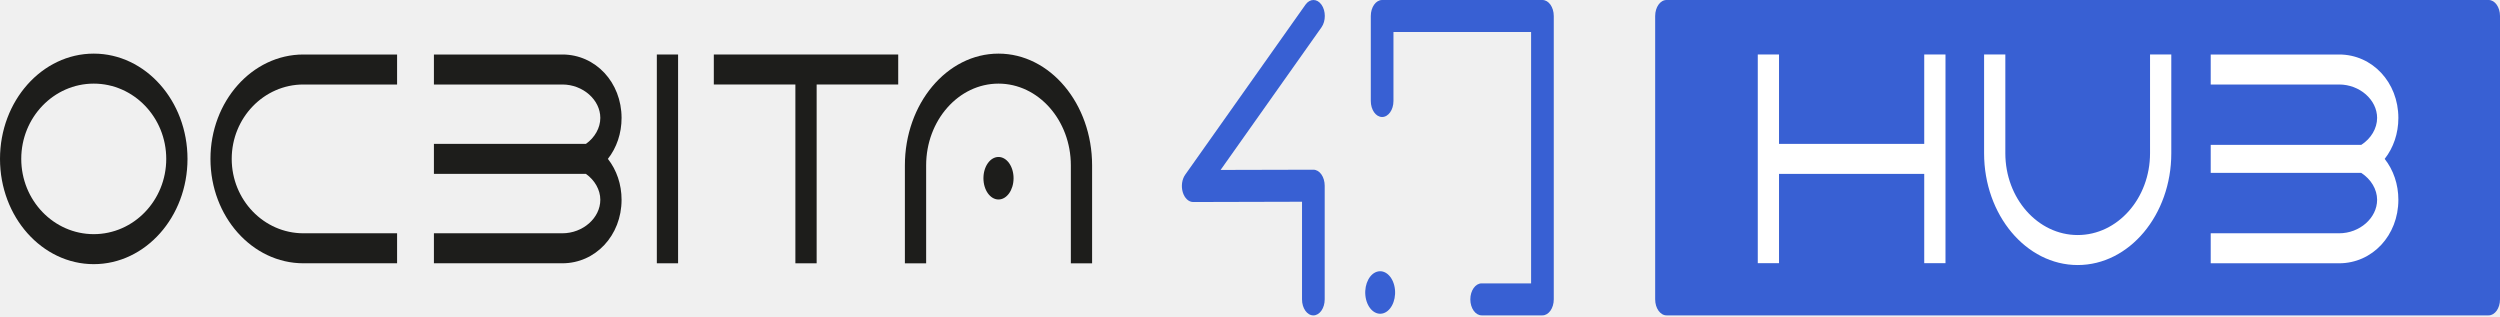
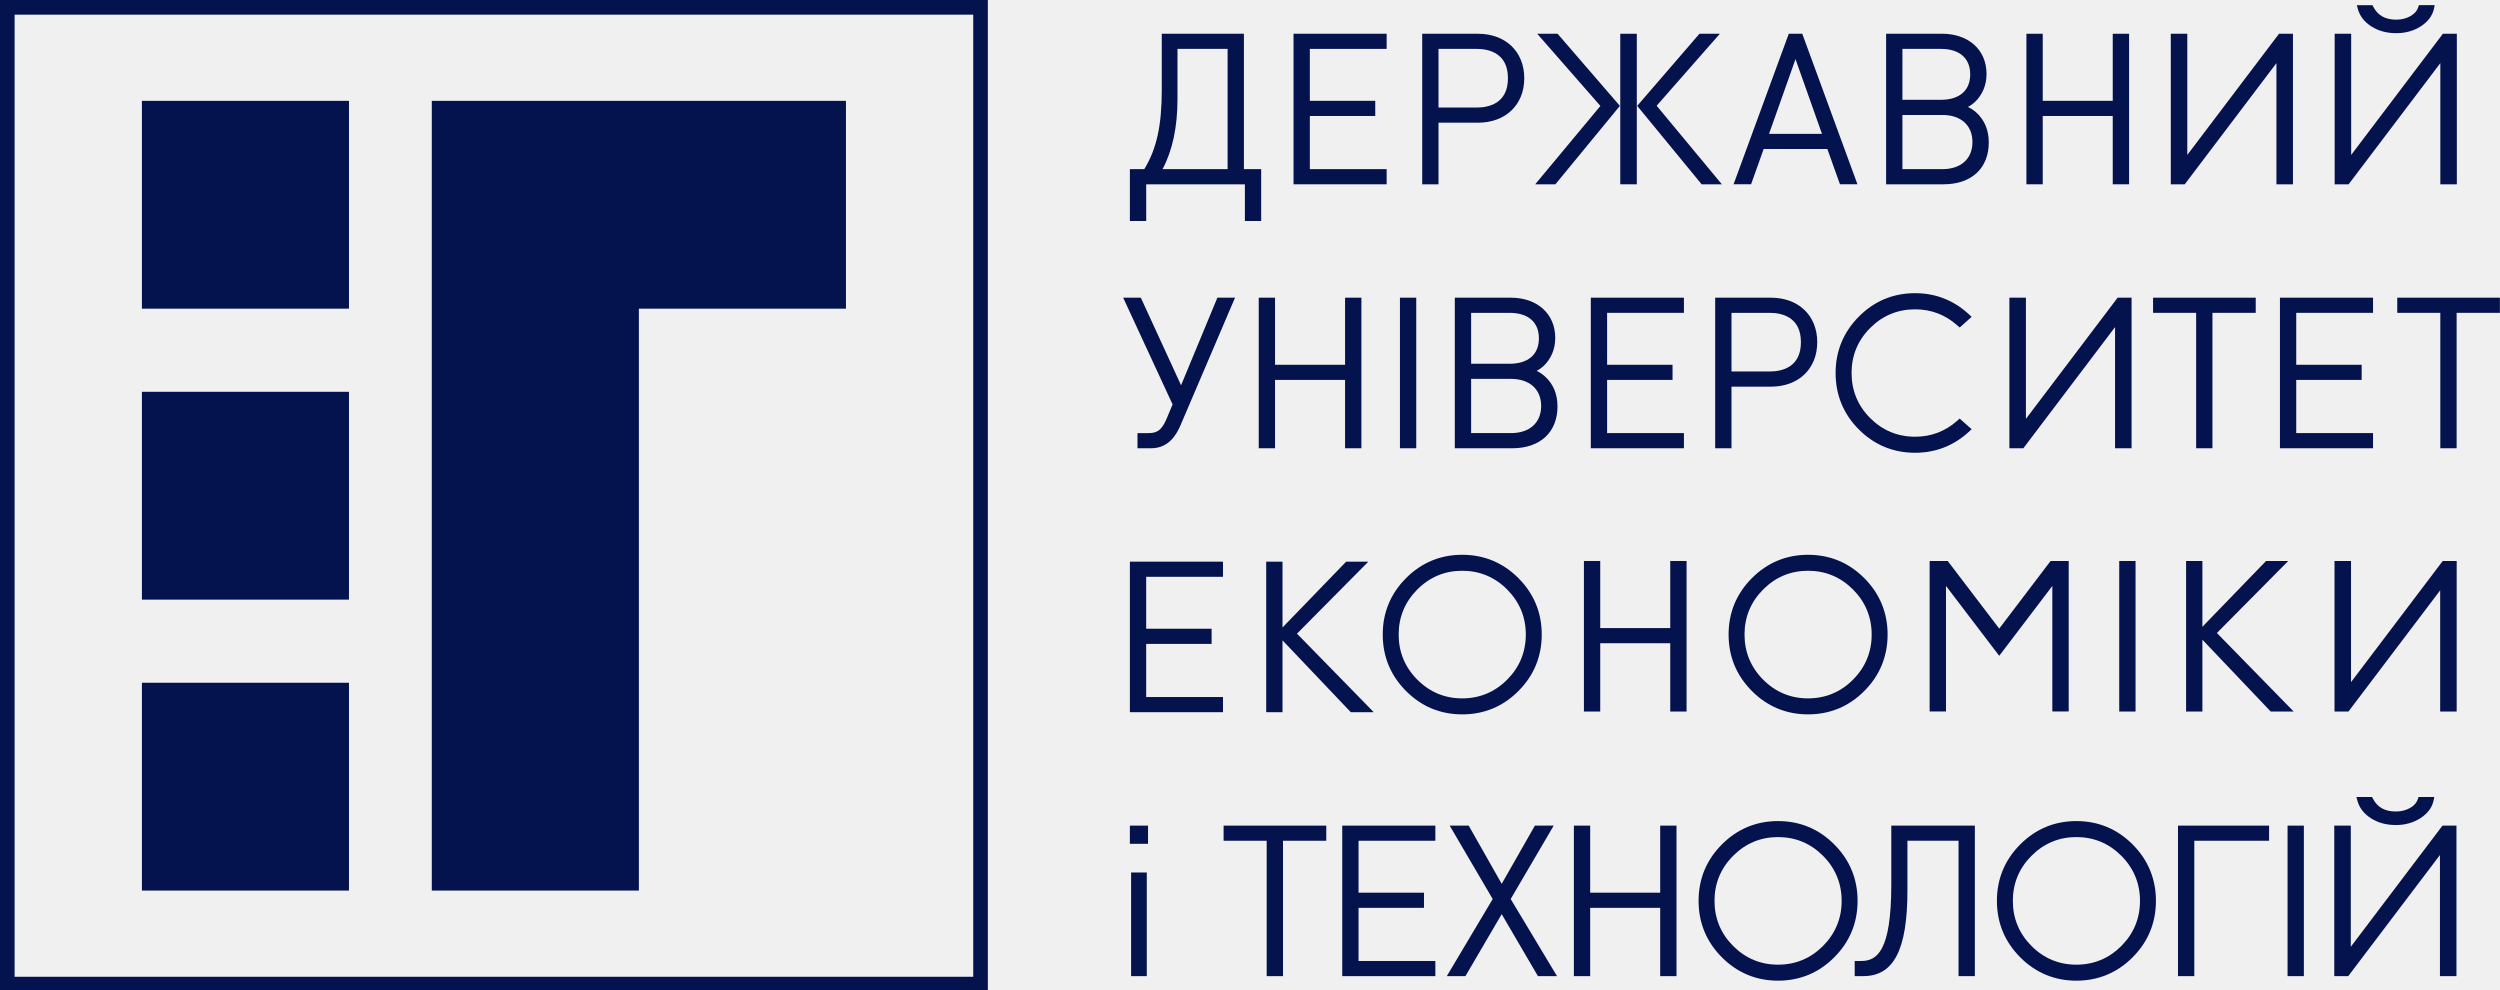
- <svg xmlns="http://www.w3.org/2000/svg" width="245" height="31" viewBox="0 0 245 31" fill="none">
-   <g clip-path="url(#clip0_1_64)">
-     <path d="M128.709 30.909C128.096 30.909 127.598 30.207 127.598 29.341V19.77L116.937 19.798C116.492 19.804 116.082 19.418 115.909 18.832C115.737 18.246 115.831 17.571 116.149 17.122L127.935 0.46C128.368 -0.152 129.071 -0.153 129.506 0.459C129.94 1.071 129.94 2.063 129.507 2.676L119.619 16.654L128.707 16.631C128.708 16.631 128.708 16.631 128.709 16.631C129.003 16.631 129.285 16.796 129.494 17.089C129.702 17.383 129.82 17.782 129.82 18.199V29.341C129.82 30.207 129.322 30.909 128.709 30.909Z" fill="#3860D3" />
-     <path d="M151.158 30.906H145.203C144.589 30.906 144.092 30.204 144.092 29.338C144.092 28.472 144.589 27.77 145.203 27.77H150.048V3.136H136.559V9.898C136.559 10.764 136.062 11.466 135.449 11.466C134.835 11.466 134.338 10.764 134.338 9.898V1.568C134.338 0.702 134.835 0 135.449 0H151.158C151.772 0 152.269 0.702 152.269 1.568V29.338C152.269 30.204 151.772 30.906 151.158 30.906Z" fill="#3860D3" />
-     <path d="M135.449 30.73C136.25 30.581 136.814 29.536 136.708 28.395C136.601 27.255 135.865 26.45 135.064 26.599C134.262 26.748 133.699 27.794 133.805 28.934C133.912 30.075 134.648 30.879 135.449 30.73Z" fill="#3860D3" />
-     <path d="M99.329 17.466C99.329 18.617 98.668 19.55 97.853 19.55C97.037 19.55 96.377 18.617 96.377 17.466C96.377 16.314 97.037 15.383 97.853 15.383C98.668 15.383 99.329 16.314 99.329 17.466Z" fill="#1D1D1B" />
-     <path d="M66.452 5.341H64.37V25.802H66.452V5.341Z" fill="#1D1D1B" />
-     <path d="M9.187 5.255C4.121 5.255 0 9.883 0 15.571C0 21.26 4.121 25.887 9.187 25.887C14.253 25.887 18.375 21.26 18.375 15.571C18.375 9.883 14.253 5.255 9.187 5.255ZM9.187 22.947C5.27 22.947 2.083 19.638 2.083 15.571C2.083 11.504 5.27 8.195 9.187 8.195C13.105 8.195 16.292 11.504 16.292 15.571C16.292 19.639 13.105 22.947 9.187 22.947Z" fill="#1D1D1B" />
-     <path d="M20.625 15.571C20.625 21.212 24.712 25.802 29.734 25.802H38.914V22.862H29.734C25.86 22.862 22.708 19.591 22.708 15.571C22.708 11.551 25.86 8.281 29.734 8.281H38.914V5.341H29.734C24.712 5.341 20.625 9.93 20.625 15.571Z" fill="#1D1D1B" />
-     <path d="M60.914 11.559C60.914 8.072 58.364 5.341 55.109 5.341H42.524V8.281H55.109C57.127 8.281 58.831 9.782 58.831 11.559C58.831 12.525 58.296 13.481 57.421 14.101H42.524V17.041H57.421C58.296 17.661 58.831 18.615 58.831 19.579C58.831 21.359 57.127 22.862 55.109 22.862H42.524V25.802H55.109C58.364 25.802 60.914 23.069 60.914 19.579C60.914 18.065 60.432 16.663 59.573 15.571C60.432 14.478 60.914 13.075 60.914 11.559Z" fill="#1D1D1B" />
-     <path d="M69.954 5.341V8.281H77.948V25.804H80.031V8.281H88.025V5.341H69.954Z" fill="#1D1D1B" />
-     <path d="M97.853 5.255C92.794 5.255 88.679 10.169 88.679 16.209V25.804H90.762V16.209C90.762 11.79 93.943 8.195 97.853 8.195C101.762 8.195 104.943 11.79 104.943 16.209V25.804H107.026V16.209C107.026 10.169 102.911 5.255 97.853 5.255Z" fill="#1D1D1B" />
-     <path d="M243.889 0H163.318C162.705 0 162.207 0.702 162.207 1.568V29.338C162.207 30.204 162.705 30.906 163.318 30.906H243.889C244.503 30.906 245 30.204 245 29.338V1.568C245 0.702 244.503 0 243.889 0Z" fill="#3860D3" />
-     <path d="M233.699 15.571C234.558 14.479 235.04 13.075 235.04 11.559C235.04 8.072 232.49 5.341 229.235 5.341H216.65V8.281H229.235C231.253 8.281 232.957 9.782 232.957 11.559C232.957 12.578 232.361 13.585 231.4 14.2H216.65V16.944H231.4C232.361 17.558 232.957 18.563 232.957 19.58C232.957 21.359 231.253 22.862 229.235 22.862H216.65V25.802H229.235C232.49 25.802 235.04 23.069 235.04 19.58C235.04 18.065 234.558 16.663 233.699 15.571Z" fill="white" />
-     <path d="M188.575 14.101H174.344V5.339H172.262V25.791H174.344V17.041H188.575V25.791H190.658V5.339H188.575V14.101Z" fill="white" />
-     <path d="M210.704 15.02C210.704 19.439 207.524 23.034 203.614 23.034C199.704 23.034 196.523 19.439 196.523 15.02V5.339H194.441V15.02C194.441 21.06 198.556 25.974 203.614 25.974C208.672 25.974 212.787 21.06 212.787 15.02V5.339H210.704V15.02Z" fill="white" />
-   </g>
-   <defs>
-     <clipPath id="clip0_1_64">
-       <rect width="245" height="31" fill="white" />
-     </clipPath>
-   </defs>
+ <svg xmlns="http://www.w3.org/2000/svg" width="250" height="99" viewBox="0 0 250 99" fill="none">
+   <path d="M34.897 10.085H14.19V30.867H34.897V10.085Z" fill="#04134E" />
+   <path d="M34.897 39.18H14.19V59.963H34.897V39.18Z" fill="#04134E" />
+   <path d="M34.897 68.275H14.19V89.057H34.897V68.275Z" fill="#04134E" />
+   <path d="M84.594 10.085H43.179V89.057H63.887V30.867H84.594V10.085Z" fill="#04134E" />
+   <path d="M98.784 99.142H0V0H98.784V99.142ZM1.461 97.676H97.323V1.466H1.461V97.676Z" fill="#04134E" />
+   <path d="M124.391 3.373H116.177V8.945C116.177 12.557 115.669 14.883 114.428 16.915H112.988V22.101H114.62V18.43H124.489V22.101H126.118V16.915H124.391V3.373ZM122.76 16.914H116.255C117.245 15.059 117.748 12.711 117.748 9.923V4.889H122.76V16.914Z" fill="#04134E" />
+   <path d="M138.664 16.914H130.984V11.598H137.525V10.082H130.984V4.889H138.664V3.373H129.353V18.43H138.664V16.914Z" fill="#04134E" />
+   <path d="M143.851 12.27H147.791C150.563 12.27 152.426 10.482 152.426 7.823C152.426 5.162 150.563 3.375 147.791 3.375H142.221V18.43H143.851V12.27ZM143.851 4.889H147.669C148.835 4.889 150.795 5.271 150.795 7.823C150.795 10.373 148.835 10.755 147.669 10.755H143.851V4.889Z" fill="#04134E" />
+   <path d="M176.366 14.901H182.736L183.996 18.429H185.745L180.29 3.548L180.225 3.373H178.878L173.357 18.429H175.107L176.366 14.901ZM179.55 5.913L182.198 13.386H176.904L179.55 5.913Z" fill="#04134E" />
+   <path d="M198.877 14.247C198.877 13.025 198.466 12.025 197.65 11.269C197.373 11.022 197.142 10.865 196.795 10.693C197.05 10.561 197.239 10.425 197.472 10.22C198.245 9.489 198.654 8.511 198.654 7.395C198.654 4.99 196.865 3.373 194.202 3.373H188.612V18.43H194.364C197.147 18.43 198.877 16.825 198.877 14.247ZM197.245 14.206C197.245 15.877 196.095 16.914 194.241 16.914H190.242V11.497H194.241C196.095 11.497 197.245 12.535 197.245 14.206ZM194.08 9.98H190.242V4.889H194.08C195.949 4.889 197.021 5.818 197.021 7.437C197.022 9.053 195.949 9.98 194.08 9.98Z" fill="#04134E" />
+   <path d="M211.274 10.082H204.273V3.375H202.642V18.43H204.273V11.598H211.274V18.43H212.907V3.375H211.274V10.082Z" fill="#04134E" />
+   <path d="M227.643 6.313V18.43H229.295V3.375H227.901L218.73 15.491V3.375H217.078V18.43H218.472L227.643 6.313Z" fill="#04134E" />
+   <path d="M237.135 2.642C237.833 3.09 238.672 3.318 239.627 3.318C240.542 3.318 241.361 3.09 242.067 2.642C242.803 2.17 243.253 1.564 243.404 0.841L243.471 0.516H241.888L241.831 0.705C241.714 1.079 241.461 1.372 241.059 1.603C240.64 1.844 240.157 1.966 239.627 1.966C238.52 1.966 237.768 1.54 237.324 0.666L237.25 0.517H235.682L235.772 0.856C235.965 1.585 236.424 2.187 237.135 2.642Z" fill="#04134E" />
+   <path d="M235.118 15.491V3.375H233.467V18.43H234.861L244.033 6.313V18.43H245.684V3.375H244.289L235.118 15.491Z" fill="#04134E" />
+   <path d="M172.186 18.43L165.664 10.574L171.985 3.375H169.944L163.72 10.587L170.165 18.43H172.186Z" fill="#04134E" />
+   <path d="M155.84 3.469L155.759 3.375H153.721L160.04 10.594L153.518 18.43H155.539L161.987 10.587L155.84 3.469Z" fill="#04134E" />
+   <path d="M163.68 3.375H162.027V18.43H163.68V3.375Z" fill="#04134E" />
+   <path d="M112.988 71.219H122.299V69.704H114.618V64.39H121.161V62.873H114.618V57.681H122.299V56.165H112.988V71.219Z" fill="#04134E" />
+   <path d="M136.834 56.165H134.616L128.251 62.747V56.165H126.62V71.219H128.251V64.035L135.001 71.136L135.08 71.219H137.375L129.699 63.366L136.834 56.165Z" fill="#04134E" />
+   <path d="M146.218 55.478C144.036 55.478 142.145 56.266 140.602 57.816C139.056 59.367 138.273 61.264 138.273 63.453C138.273 65.648 139.056 67.549 140.602 69.099C142.145 70.651 144.036 71.437 146.218 71.437C148.407 71.437 150.301 70.652 151.845 69.099C153.391 67.549 154.174 65.648 154.174 63.453C154.174 61.264 153.391 59.367 151.845 57.816C150.301 56.266 148.407 55.478 146.218 55.478ZM146.218 69.838C144.476 69.838 142.967 69.209 141.73 67.965C140.495 66.725 139.866 65.207 139.866 63.453C139.866 61.706 140.494 60.191 141.73 58.95C142.967 57.708 144.476 57.076 146.218 57.076C147.965 57.076 149.479 57.708 150.716 58.95C151.952 60.191 152.58 61.706 152.58 63.453C152.58 65.208 151.953 66.725 150.716 67.965C149.479 69.209 147.964 69.838 146.218 69.838Z" fill="#04134E" />
+   <path d="M167.025 62.808H160.023V56.099H158.392V71.153H160.023V64.323H167.025V71.153H168.657V56.099H167.025V62.808Z" fill="#04134E" />
+   <path d="M180.804 55.478C178.622 55.478 176.732 56.266 175.188 57.816C173.642 59.367 172.859 61.264 172.859 63.453C172.859 65.648 173.641 67.549 175.188 69.099C176.732 70.651 178.622 71.437 180.804 71.437C182.993 71.437 184.886 70.652 186.431 69.099C187.976 67.549 188.76 65.648 188.76 63.453C188.76 61.264 187.976 59.367 186.431 57.816C184.886 56.266 182.993 55.478 180.804 55.478ZM180.804 69.838C179.063 69.838 177.554 69.209 176.315 67.965C175.08 66.725 174.452 65.207 174.452 63.453C174.452 61.706 175.079 60.191 176.315 58.95C177.553 57.708 179.063 57.076 180.804 57.076C182.551 57.076 184.064 57.708 185.302 58.95C186.538 60.191 187.167 61.706 187.167 63.453C187.167 65.208 186.538 66.725 185.302 67.965C184.064 69.209 182.551 69.838 180.804 69.838Z" fill="#04134E" />
+   <path d="M205.059 56.099L199.922 62.861L194.892 56.257L194.773 56.099H192.963V71.148H194.599V58.593L199.922 65.582L205.233 58.595V71.148H206.87V56.099H205.059Z" fill="#04134E" />
+   <path d="M213.555 56.099H211.923V71.153H213.555V56.099Z" fill="#04134E" />
+   <path d="M228.823 56.099H226.606L220.24 62.679V56.099H218.609V71.153H220.24V63.969L226.992 71.07L227.07 71.153H229.367L221.689 63.299L228.823 56.099Z" fill="#04134E" />
+   <path d="M235.102 68.214V56.098H233.451V71.153H234.845L244.017 59.033V71.153H245.668V56.098H244.273L235.102 68.214Z" fill="#04134E" />
+   <path d="M114.803 82.562H112.986V84.381H114.803V82.562Z" fill="#04134E" />
+   <path d="M114.679 87.249H113.11V97.614H114.679V87.249Z" fill="#04134E" />
+   <path d="M237.097 81.827C237.794 82.276 238.632 82.504 239.588 82.504C240.502 82.504 241.323 82.276 242.027 81.827C242.764 81.357 243.215 80.749 243.365 80.026L243.431 79.702H241.849L241.792 79.89C241.675 80.264 241.423 80.559 241.02 80.788C240.6 81.03 240.119 81.15 239.588 81.15C238.48 81.15 237.729 80.725 237.286 79.852L237.211 79.703H235.643L235.733 80.04C235.925 80.772 236.384 81.373 237.097 81.827Z" fill="#04134E" />
+   <path d="M235.08 94.676V82.56H233.427V97.614H234.823L243.994 85.499V97.614H245.646V82.56H244.25L235.08 94.676Z" fill="#04134E" />
+   <path d="M122.36 84.075H126.668V97.614H128.3V84.075H132.627V82.562H122.36V84.075Z" fill="#04134E" />
+   <path d="M134.224 97.614H143.535V96.099H135.855V90.784H142.398V89.269H135.855V84.075H143.535V82.562H134.224V97.614Z" fill="#04134E" />
+   <path d="M155.37 82.562H153.489L150.171 88.384L146.87 82.562H144.968L149.269 89.903L144.679 97.614H146.543L150.169 91.415L153.794 97.614H155.701L151.068 89.902L155.37 82.562Z" fill="#04134E" />
+   <path d="M166.02 89.269H159.018V82.562H157.387V97.614H159.018V90.784H166.02V97.614H167.651V82.562H166.02V89.269Z" fill="#04134E" />
+   <path d="M177.802 82.108C175.621 82.108 173.73 82.895 172.186 84.446C170.641 85.996 169.858 87.895 169.858 90.083C169.858 92.28 170.641 94.178 172.186 95.729C173.73 97.28 175.621 98.067 177.802 98.067C179.991 98.067 181.884 97.28 183.429 95.729C184.975 94.178 185.758 92.28 185.758 90.083C185.758 87.895 184.976 85.996 183.429 84.446C181.884 82.895 179.991 82.108 177.802 82.108ZM177.802 96.467C176.062 96.467 174.553 95.839 173.315 94.597C172.077 93.355 171.45 91.838 171.45 90.084C171.45 88.337 172.077 86.82 173.315 85.58C174.553 84.34 176.062 83.708 177.802 83.708C179.55 83.708 181.063 84.34 182.301 85.58C183.536 86.82 184.165 88.337 184.165 90.084C184.165 91.838 183.537 93.356 182.301 94.597C181.063 95.838 179.55 96.467 177.802 96.467Z" fill="#04134E" />
+   <path d="M189.129 88.477C189.129 95.177 187.676 96.099 186.104 96.099H185.47V97.613H186.327C189.38 97.613 190.742 94.972 190.742 89.047V84.074H195.854V97.613H197.486V82.561H189.129V88.477Z" fill="#04134E" />
+   <path d="M207.636 82.108C205.455 82.108 203.565 82.894 202.02 84.446C200.475 85.996 199.691 87.894 199.691 90.083C199.691 92.28 200.475 94.178 202.02 95.729C203.565 97.28 205.455 98.067 207.636 98.067C209.824 98.067 211.719 97.28 213.264 95.729C214.809 94.178 215.593 92.28 215.593 90.083C215.593 87.894 214.809 85.996 213.264 84.446C211.719 82.894 209.824 82.108 207.636 82.108ZM207.636 96.467C205.895 96.467 204.387 95.839 203.148 94.597C201.912 93.356 201.284 91.838 201.284 90.084C201.284 88.337 201.911 86.82 203.148 85.58C204.386 84.34 205.895 83.708 207.636 83.708C209.385 83.708 210.897 84.34 212.135 85.58C213.371 86.82 213.999 88.337 213.999 90.084C213.999 91.838 213.372 93.356 212.135 94.597C210.897 95.838 209.385 96.467 207.636 96.467Z" fill="#04134E" />
+   <path d="M217.798 97.614H219.431V84.075H226.908V82.562H217.798V97.614Z" fill="#04134E" />
+   <path d="M230.387 82.562H228.756V97.614H230.387V82.562Z" fill="#04134E" />
+   <path d="M118.107 38.527L114.155 29.927L114.084 29.768H112.316L117.258 40.442L116.675 41.84C116.192 42.965 115.771 43.31 114.867 43.31H113.748V44.826H115.111C116.875 44.826 117.651 43.475 118.079 42.461L123.503 29.768H121.738L118.107 38.527Z" fill="#04134E" />
+   <path d="M134.507 36.477H127.504V29.768H125.873V44.826H127.504V37.992H134.507V44.826H136.14V29.768H134.507V36.477Z" fill="#04134E" />
+   <path d="M141.625 29.768H139.994V44.826H141.625V29.768Z" fill="#04134E" />
+   <path d="M155.749 40.642C155.749 39.42 155.337 38.421 154.52 37.666C154.242 37.418 154.012 37.258 153.666 37.088C153.921 36.957 154.11 36.821 154.343 36.616C155.116 35.883 155.524 34.907 155.524 33.789C155.524 31.384 153.735 29.768 151.071 29.768H145.481V44.826H151.234C154.018 44.826 155.749 43.221 155.749 40.642ZM154.115 40.6C154.115 42.272 152.965 43.309 151.111 43.309H147.113V37.89H151.111C152.965 37.891 154.115 38.929 154.115 40.6ZM150.949 36.376H147.113V31.284H150.949C152.819 31.284 153.891 32.214 153.891 33.832C153.892 35.448 152.819 36.376 150.949 36.376Z" fill="#04134E" />
+   <path d="M168.392 43.309H160.711V37.992H167.254V36.477H160.711V31.284H168.392V29.768H159.08V44.826H168.392V43.309Z" fill="#04134E" />
+   <path d="M173.15 38.666H177.089C179.862 38.666 181.724 36.878 181.724 34.217C181.724 31.559 179.862 29.769 177.089 29.769H171.518V44.826H173.15V38.666ZM173.15 31.284H176.967C178.134 31.284 180.092 31.667 180.092 34.217C180.092 36.769 178.133 37.149 176.967 37.149H173.15V31.284Z" fill="#04134E" />
+   <path d="M191.509 45.277C193.548 45.277 195.349 44.58 196.857 43.205L197.166 42.922L195.967 41.856L195.719 42.075C194.526 43.138 193.11 43.672 191.509 43.672C189.766 43.672 188.257 43.046 187.019 41.81C185.784 40.573 185.157 39.054 185.157 37.299C185.157 35.546 185.783 34.032 187.019 32.796C188.257 31.559 189.767 30.933 191.509 30.933C193.109 30.933 194.526 31.47 195.719 32.53L195.967 32.75L197.165 31.686L196.86 31.402C195.349 30.02 193.55 29.318 191.509 29.318C189.316 29.318 187.423 30.108 185.882 31.662C184.341 33.217 183.561 35.112 183.561 37.299C183.561 39.501 184.341 41.398 185.884 42.946C187.424 44.489 189.316 45.277 191.509 45.277Z" fill="#04134E" />
+   <path d="M202.592 41.887V29.769H200.94V44.826H202.334L211.506 32.708V44.826H213.158V29.769H211.762L202.592 41.887Z" fill="#04134E" />
+   <path d="M215.307 31.284H219.614V44.826H221.244V31.284H225.572V29.768H215.307V31.284Z" fill="#04134E" />
+   <path d="M237.303 43.309H229.623V37.992H236.166V36.477H229.623V31.284H237.303V29.768H227.994V44.826H237.303V43.309Z" fill="#04134E" />
+   <path d="M239.726 29.768V31.284H244.032V44.826H245.662V31.284H249.99V29.768H239.726Z" fill="#04134E" />
</svg>
